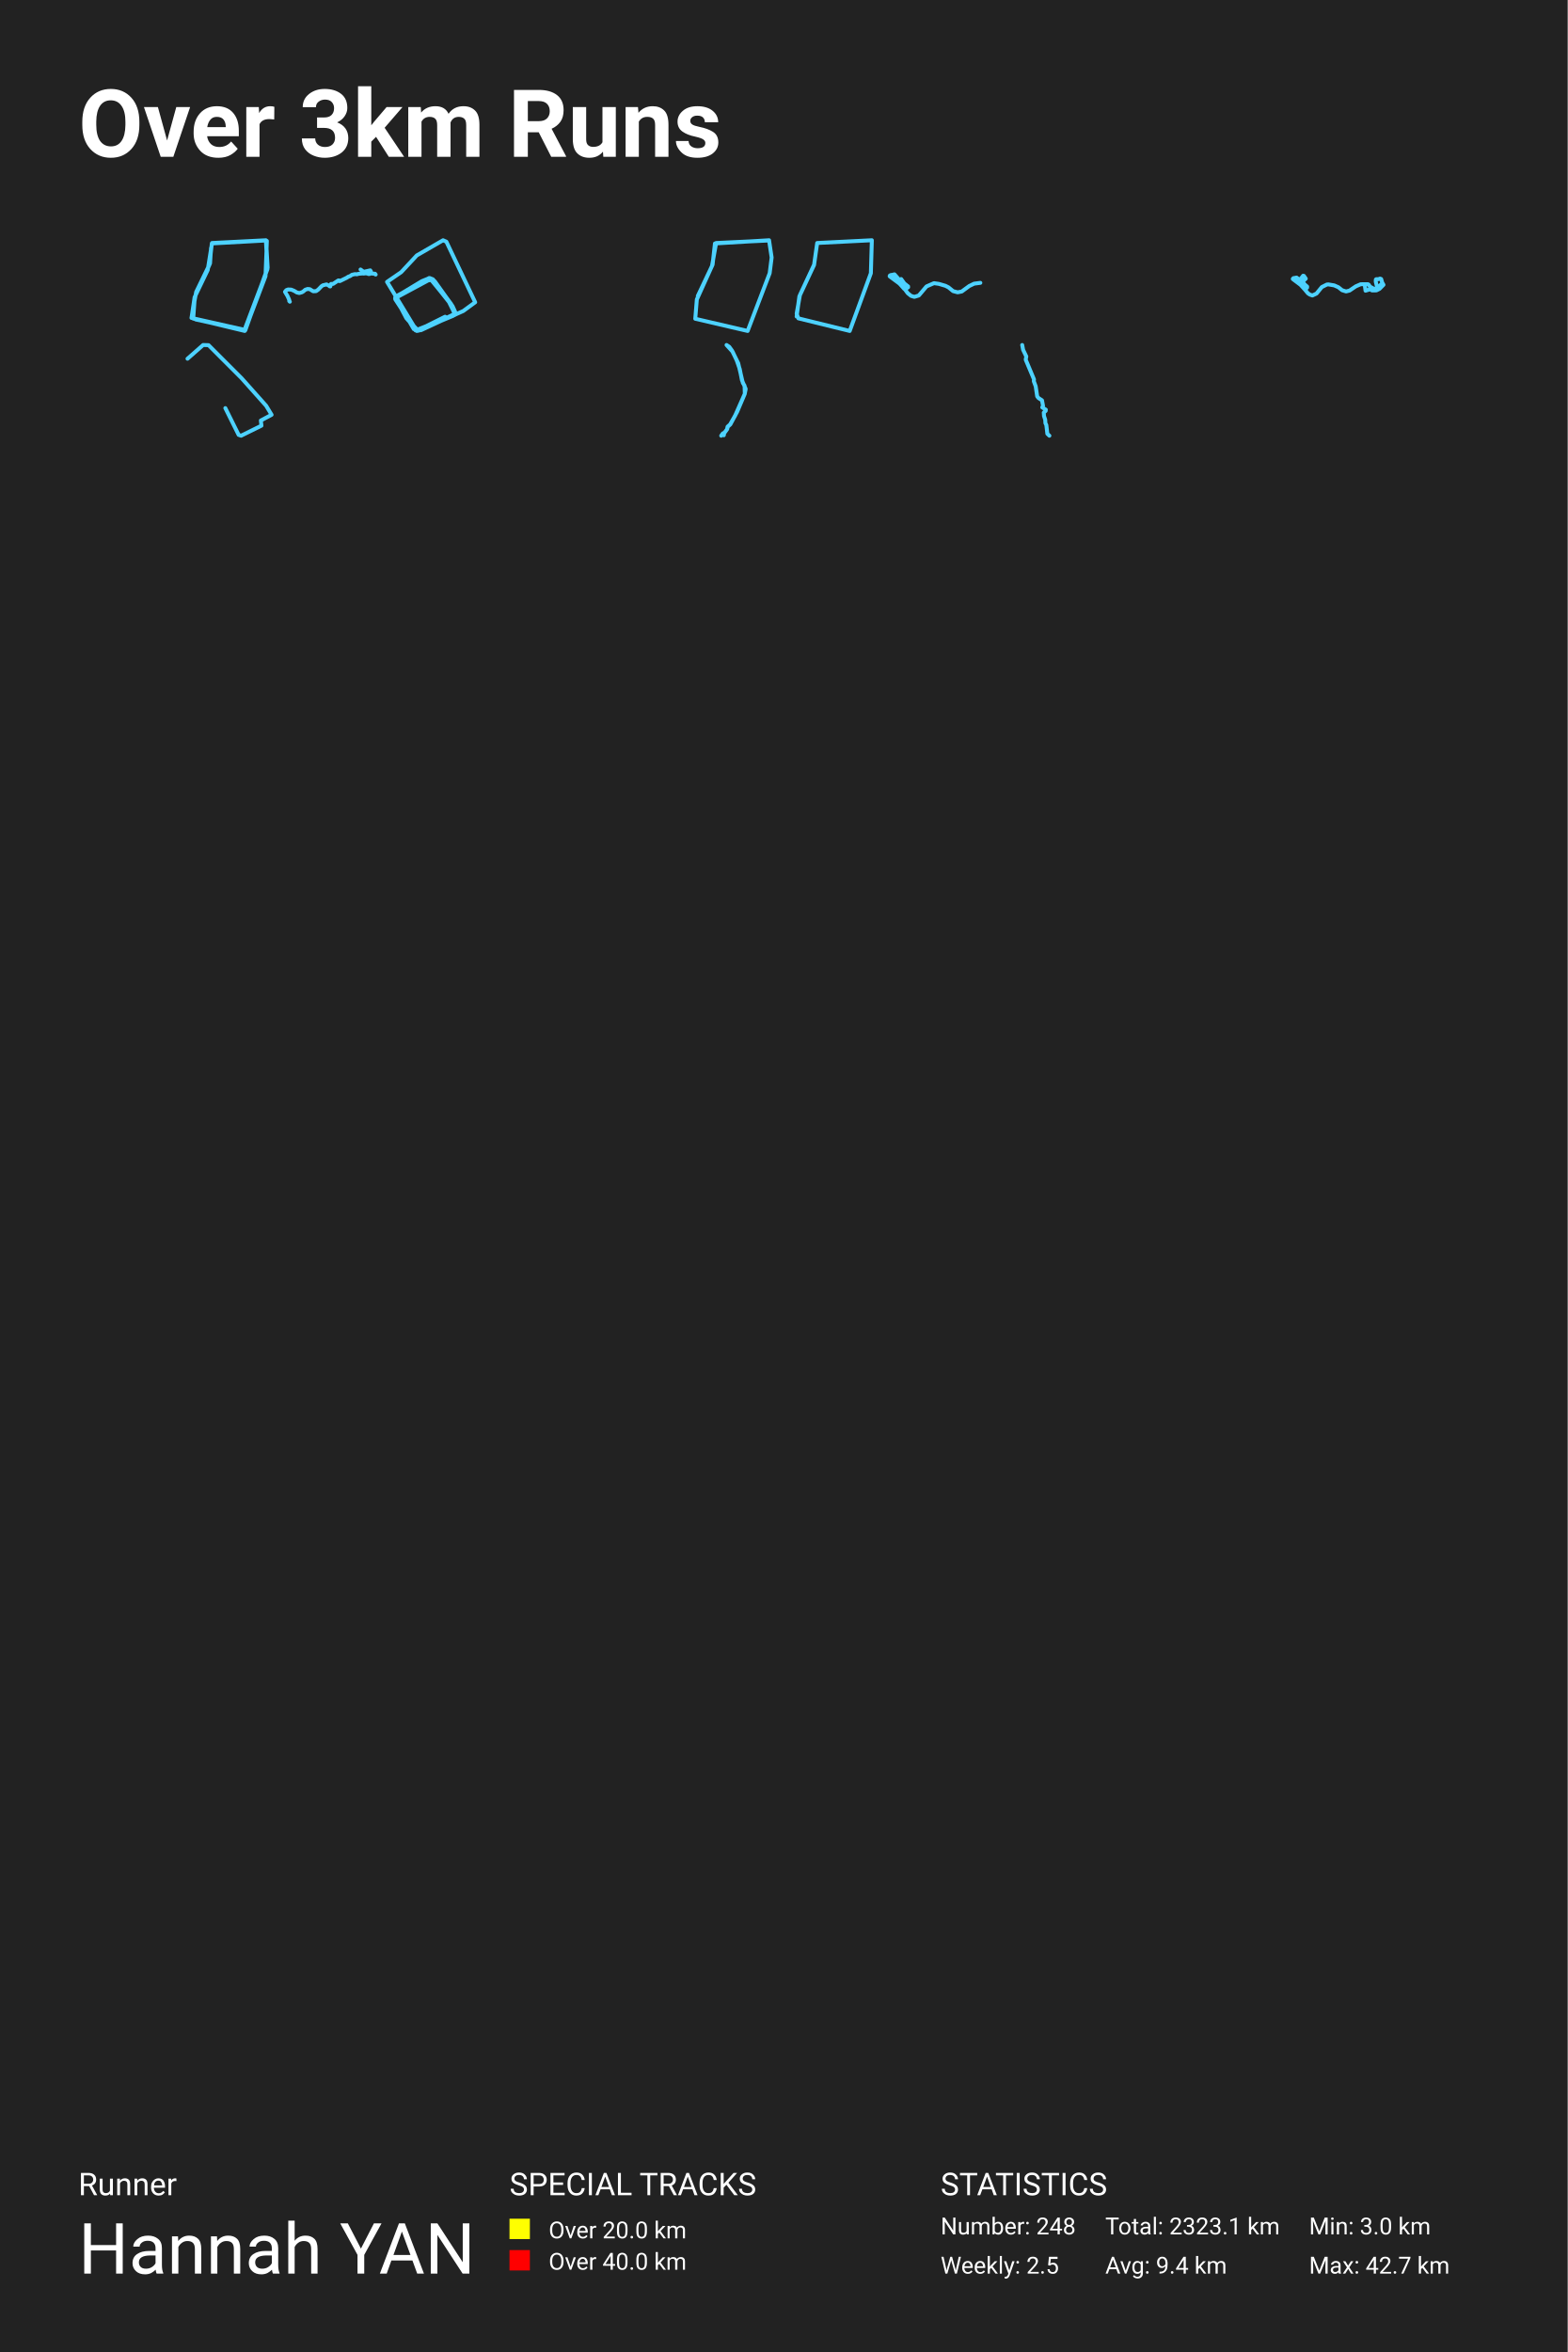
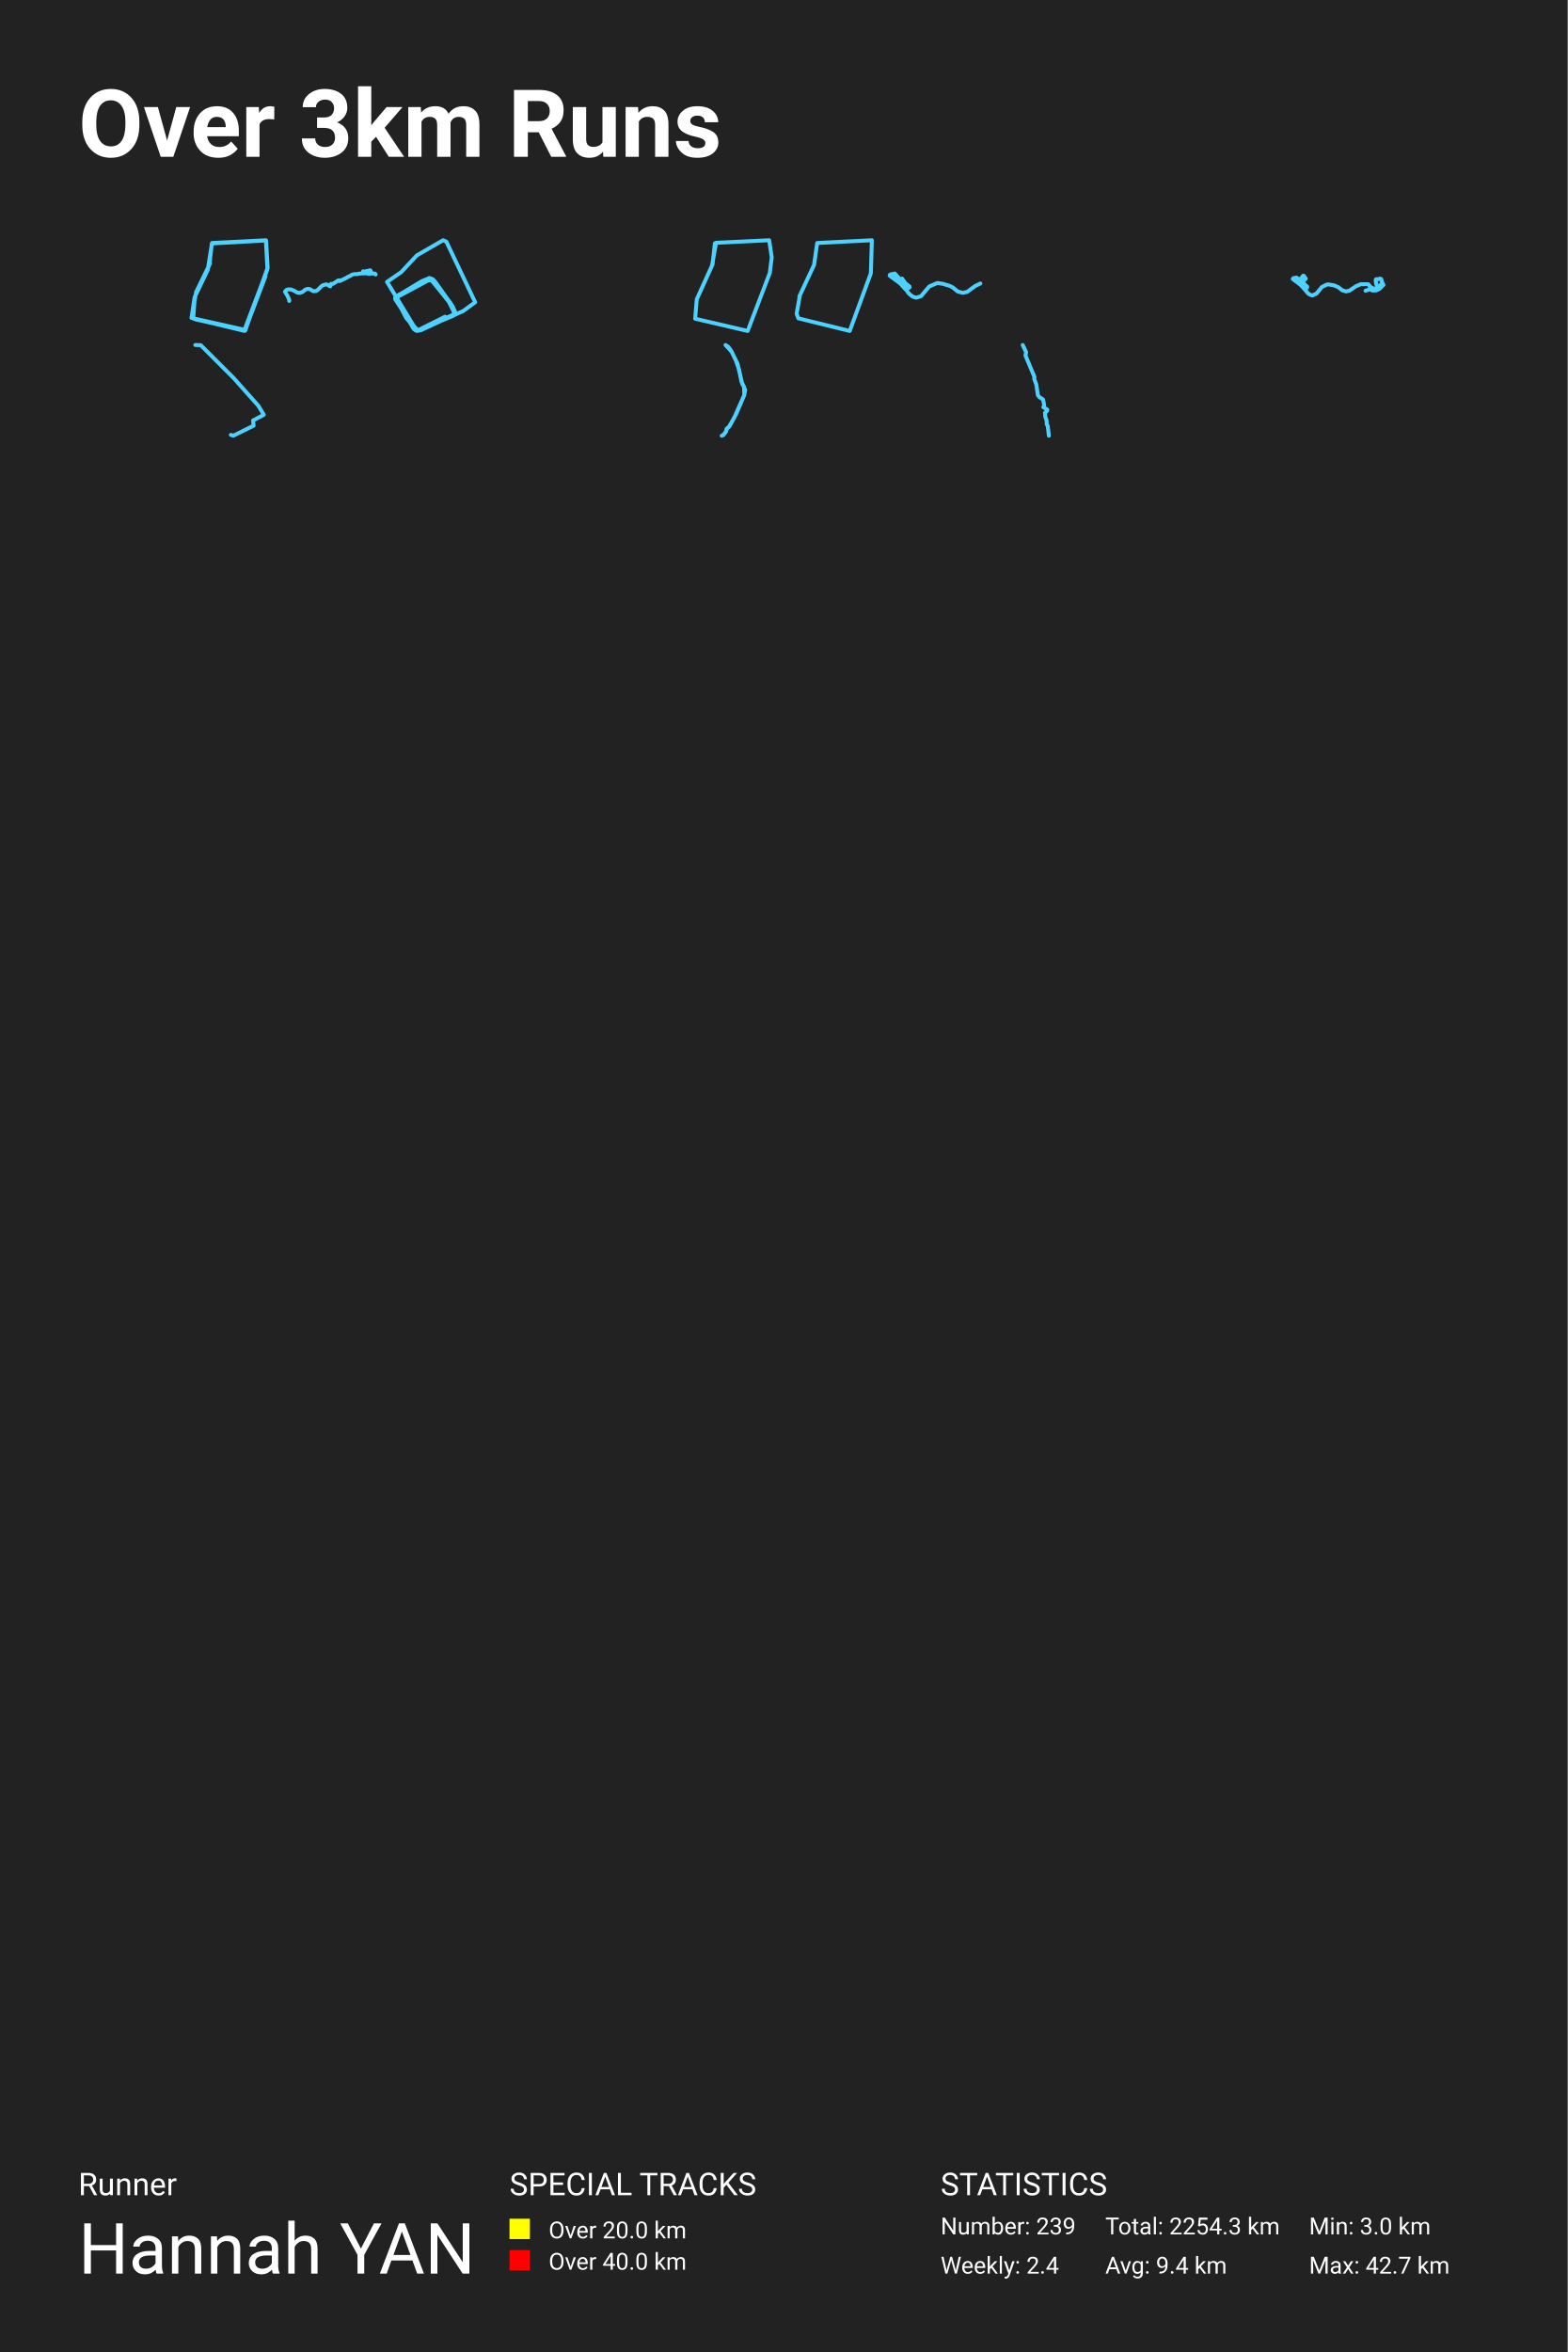
<svg xmlns="http://www.w3.org/2000/svg" baseProfile="full" height="300mm" version="1.1" viewBox="0,0,200,300" width="200mm">
  <defs />
  <rect fill="#222222" height="300" width="200" x="0" y="0" />
  <text fill="#FFFFFF" style="font-size:12px; font-family:-apple-system, BlinkMacSystemFont, 'Segoe UI', Roboto, 'Helvetica Neue', Arial, sans-serif; font-weight:bold;" x="10" y="20">Over 3km Runs</text>
  <text fill="#FFFFFF" style="font-size:4px; font-family:-apple-system, BlinkMacSystemFont, 'Segoe UI', Roboto, 'Helvetica Neue', Arial, sans-serif;" x="10" y="280">Runner</text>
  <text fill="#FFFFFF" style="font-size:9px; font-family:-apple-system, BlinkMacSystemFont, 'Segoe UI', Roboto, 'Helvetica Neue', Arial, sans-serif;" x="10" y="290">Hannah YAN</text>
  <text fill="#FFFFFF" style="font-size:4px; font-family:-apple-system, BlinkMacSystemFont, 'Segoe UI', Roboto, 'Helvetica Neue', Arial, sans-serif;" x="65" y="280">SPECIAL TRACKS</text>
  <rect fill="yellow" height="2.6" width="2.6" x="65" y="283" />
  <text fill="#FFFFFF" style="font-size:3px; font-family:-apple-system, BlinkMacSystemFont, 'Segoe UI', Roboto, 'Helvetica Neue', Arial, sans-serif;" x="70" y="285.5">Over 20.0 km</text>
  <rect fill="red" height="2.6" width="2.6" x="65" y="287" />
  <text fill="#FFFFFF" style="font-size:3px; font-family:-apple-system, BlinkMacSystemFont, 'Segoe UI', Roboto, 'Helvetica Neue', Arial, sans-serif;" x="70" y="289.5">Over 40.0 km</text>
  <text fill="#FFFFFF" style="font-size:4px; font-family:-apple-system, BlinkMacSystemFont, 'Segoe UI', Roboto, 'Helvetica Neue', Arial, sans-serif;" x="120" y="280">STATISTICS</text>
-   <text fill="#FFFFFF" style="font-size:3px; font-family:-apple-system, BlinkMacSystemFont, 'Segoe UI', Roboto, 'Helvetica Neue', Arial, sans-serif;" x="120" y="285">Number: 248</text>
-   <text fill="#FFFFFF" style="font-size:3px; font-family:-apple-system, BlinkMacSystemFont, 'Segoe UI', Roboto, 'Helvetica Neue', Arial, sans-serif;" x="120" y="290">Weekly: 2.5</text>
-   <text fill="#FFFFFF" style="font-size:3px; font-family:-apple-system, BlinkMacSystemFont, 'Segoe UI', Roboto, 'Helvetica Neue', Arial, sans-serif;" x="141" y="285">Total: 2323.1 km</text>
+   <text fill="#FFFFFF" style="font-size:3px; font-family:-apple-system, BlinkMacSystemFont, 'Segoe UI', Roboto, 'Helvetica Neue', Arial, sans-serif;" x="120" y="285">Number: 239</text>
+   <text fill="#FFFFFF" style="font-size:3px; font-family:-apple-system, BlinkMacSystemFont, 'Segoe UI', Roboto, 'Helvetica Neue', Arial, sans-serif;" x="120" y="290">Weekly: 2.4</text>
+   <text fill="#FFFFFF" style="font-size:3px; font-family:-apple-system, BlinkMacSystemFont, 'Segoe UI', Roboto, 'Helvetica Neue', Arial, sans-serif;" x="141" y="285">Total: 2254.3 km</text>
  <text fill="#FFFFFF" style="font-size:3px; font-family:-apple-system, BlinkMacSystemFont, 'Segoe UI', Roboto, 'Helvetica Neue', Arial, sans-serif;" x="141" y="290">Avg: 9.4 km</text>
  <text fill="#FFFFFF" style="font-size:3px; font-family:-apple-system, BlinkMacSystemFont, 'Segoe UI', Roboto, 'Helvetica Neue', Arial, sans-serif;" x="167" y="285">Min: 3.0 km</text>
  <text fill="#FFFFFF" style="font-size:3px; font-family:-apple-system, BlinkMacSystemFont, 'Segoe UI', Roboto, 'Helvetica Neue', Arial, sans-serif;" x="167" y="290">Max: 42.7 km</text>
-   <polyline fill="none" opacity="1" points="26.924,31.636 26.799,33.594 25.025,37.247 24.425,40.549 31.197,42.068 34.121,34.325 33.921,30.643 27.049,30.994 26.499,34.442 24.825,37.919 24.45,40.432 24.975,40.753 31.297,42.127 34.146,34.149 33.946,30.672 27.024,31.052 26.724,33.77 24.85,37.89 24.65,40.636 31.222,42.214 33.871,35.231 34.046,30.731" stroke="#4dd2ff" stroke-dasharray="none" stroke-linecap="round" stroke-linejoin="round" stroke-width="0.5" />
-   <polyline fill="none" opacity="1" points="36.979,38.483 36.897,38.396 36.907,38.293 36.872,38.19 36.672,37.744 36.357,37.222 36.527,37.007 36.76,36.922 37.15,36.94 37.527,37.096 37.878,37.306 38.191,37.377 38.533,37.274 38.7,37.171 38.942,36.959 39.24,36.858 39.522,36.885 39.954,37.153 40.33,37.135 40.602,36.938 41.036,36.492 41.208,36.386 41.651,36.279 41.952,36.416 42.046,36.517 42.136,36.535 42.232,36.217 42.494,36.212 43.15,35.775 43.248,35.766 43.316,35.855 43.365,35.853 44.259,35.413 44.416,35.301 44.653,35.219 44.901,35.05 45.279,34.965 45.545,34.985 45.758,34.921 46.261,34.88 46.418,34.896 46.553,34.866 46.895,34.882 46.985,34.947 47.156,34.947 47.205,34.873 47.852,34.917 47.874,34.99 47.929,35.017 47.874,34.999 47.844,34.914 47.336,34.887 47.328,34.624 47.236,34.484 46.451,34.658 46.324,34.615 45.997,34.374" stroke="#4dd2ff" stroke-dasharray="none" stroke-linecap="round" stroke-linejoin="round" stroke-width="0.5" />
-   <polyline fill="none" opacity="1" points="58.12,40.113 53.011,42.143 50.427,38.176 50.568,37.775 54.808,35.484 55.475,35.885 57.736,39.05 58.059,39.758 57.817,40.278 53.173,42.214 49.377,35.956 51.194,34.705 53.173,32.579 56.524,30.643 56.948,30.832 60.623,38.554 59.109,39.664 57.009,40.608 56.787,40.396 53.193,42.191 50.447,37.987 54.122,35.838 55.252,35.673 57.635,38.908 58.12,40.065 53.698,42.12 53.052,42.143 50.487,37.869 53.819,35.862 54.808,35.46 55.232,35.626 57.554,38.767 58.099,39.995 53.677,42.12 52.789,41.978 50.427,37.916 54.748,35.46 55.273,35.673 57.11,38.176 58.079,40.136 53.354,42.191 52.789,41.907 50.406,38.034 54.929,35.602 57.453,38.696 58.039,40.16 53.253,42.167 51.84,40.585 50.447,37.94 54.909,35.531 57.736,39.097 58.079,40.113 53.334,42.143 52.042,40.821 50.487,37.893 54.909,35.508" stroke="#4dd2ff" stroke-dasharray="none" stroke-linecap="round" stroke-linejoin="round" stroke-width="0.5" />
-   <polyline fill="none" opacity="1" points="98.118,30.643 91.21,31.054 90.909,33.756 88.9,38.191 88.699,40.658 95.38,42.214 98.193,34.843 98.444,32.846 98.118,30.672 91.361,30.995 90.834,33.932 89.025,37.75" stroke="#4dd2ff" stroke-dasharray="none" stroke-linecap="round" stroke-linejoin="round" stroke-width="0.5" />
-   <polyline fill="none" opacity="1" points="103.83,33.828 102.055,37.627 101.631,40.023 101.855,40.607 108.403,42.214 111.102,34.851 111.227,30.643 104.254,30.994 103.855,33.799 101.98,37.802 101.631,40.373" stroke="#4dd2ff" stroke-dasharray="none" stroke-linecap="round" stroke-linejoin="round" stroke-width="0.5" />
-   <polyline fill="none" opacity="1" points="113.648,35.097 114.116,35.008 114.962,35.944 115.821,36.513 115.857,36.639 115.543,36.839 115.399,36.844 114.742,36.139 113.531,35.266 113.522,35.15 114.121,35.003 114.926,35.908 115.821,36.518 115.839,36.639 115.498,36.865 115.394,36.844 114.661,36.066 113.5,35.208 113.612,35.108 114.112,34.992 114.926,35.918 115.853,36.529 115.848,36.623 115.633,36.786 115.403,36.86 114.868,36.26 113.545,35.26 113.513,35.166 114.098,35.008 114.94,35.918 115.781,36.471 115.844,36.623 115.493,36.871 115.399,36.86 114.845,36.239 113.527,35.266 113.513,35.166 113.648,35.081 114.125,35.024 114.935,35.929 115.83,36.534 115.844,36.618 115.727,36.713 115.498,36.865 115.376,36.86 114.728,36.144 114.859,35.95 115.039,35.987 115.817,36.513 115.799,36.671 115.507,36.871 115.363,36.855 114.782,36.192 113.522,35.255 113.59,35.113 114.116,35.008 114.953,35.939 115.826,36.518 115.817,36.655 115.493,36.876 115.39,36.871 114.692,36.092 113.504,35.218 113.63,35.092 114.121,35.008 114.926,35.918 115.826,36.513 115.808,36.65 115.502,36.86 115.367,36.839 115.12,36.508 114.719,36.155 114.868,35.955 115.138,36.034 115.835,36.55 115.696,36.729 115.408,36.865 114.674,36.081 113.513,35.239 113.635,35.097 114.098,35.003 114.998,35.987 114.967,35.592 115.408,36.202 115.817,36.544 115.408,36.865 114.683,36.097 113.504,35.25 113.603,35.097 114.143,35.024 114.877,35.892 115.538,36.276 115.83,36.539 115.835,36.629 115.511,36.86 115.48,36.955 115.808,37.397 116.231,37.739 116.649,37.865 117.221,37.691 118.201,36.534 119.155,36.118 119.776,36.208 120.617,36.455 121.009,36.655 121.594,37.134 122.174,37.286 122.7,37.181 123.654,36.481 124.275,36.181 125.071,36.076" stroke="#4dd2ff" stroke-dasharray="none" stroke-linecap="round" stroke-linejoin="round" stroke-width="0.5" />
-   <polyline fill="none" opacity="1" points="174.138,36.557 174.209,37.078 174.803,36.896 175.036,37.049 175.595,37.041 175.994,36.842 176.5,36.329 176.383,36.123 175.818,36.644 175.687,36.623 175.514,35.924 175.524,35.664 175.563,35.614 175.86,35.606 176.058,35.535 176.203,35.585 176.355,36.106 175.92,36.557 175.56,36.805 175.372,36.842 175.203,36.797 174.754,36.544 174.633,36.321 174.51,36.247 173.587,36.255 172.968,36.524 172.166,37.065 171.724,37.173 171.225,37.02 170.748,36.639 170.218,36.404 169.475,36.276 169.277,36.292 168.634,36.615 167.958,37.442 167.428,37.69 167.103,37.574 166.866,37.413 166.056,36.437 164.939,35.597 164.996,35.49 165.424,35.411 166.042,36.114 166.749,36.598 166.753,36.689 166.481,36.879 166.396,36.846 165.968,36.358 164.929,35.577 165.013,35.486 165.395,35.407 165.834,35.693 166.251,35.167 166.339,35.184 166.587,35.544 166.102,35.97 166.042,36.102 166.208,36.226 166.124,35.821 166.162,35.833 166.428,36.263 166.763,36.557 166.728,36.689 166.491,36.863 166.371,36.826 165.858,36.267 164.943,35.597 165.013,35.478 165.424,35.42 166.046,36.118 166.753,36.594 166.76,36.656 166.65,36.751 166.378,36.846 166.226,36.615 165.858,36.259 164.936,35.585 164.996,35.494 165.395,35.415 165.975,36.052 166.746,36.594 166.753,36.668 166.474,36.867 166.378,36.838 166.18,36.561 165.89,36.288" stroke="#4dd2ff" stroke-dasharray="none" stroke-linecap="round" stroke-linejoin="round" stroke-width="0.5" />
-   <polyline fill="none" opacity="1" points="28.747,52.053 30.446,55.469 30.757,55.576 33.352,54.295 33.279,53.633 34.649,52.907 33.955,51.754 30.812,48.231 26.608,44.026 25.914,44.004 23.922,45.755" stroke="#4dd2ff" stroke-dasharray="none" stroke-linecap="round" stroke-linejoin="round" stroke-width="0.5" />
-   <polyline fill="none" opacity="1" points="92.008,55.576 92.213,55.287 92.459,55.161 92.748,54.774 92.82,54.423 93.139,54.142 93.788,53.01 95.008,50.254 95.135,49.607 94.654,48.497 94.377,47.077 93.986,45.959 93.463,44.855 92.688,44.004 93.036,44.236 93.391,44.728 94.179,46.331 94.768,48.841 94.99,49.193 95.02,50.226 94.04,52.525 93.175,54.135 92.808,54.472 92.79,54.704 92.399,55.224 92.339,55.519" stroke="#4dd2ff" stroke-dasharray="none" stroke-linecap="round" stroke-linejoin="round" stroke-width="0.5" />
-   <polyline fill="none" opacity="1" points="130.408,44.004 130.527,44.625 130.933,45.471 130.855,45.872 131.917,48.397 131.885,48.616 132.13,49.273 132.322,50.563 132.489,50.77 132.936,51.062 133.066,51.767 132.962,51.962 133.425,52.254 133.405,52.406 133.16,52.625 133.191,53.069 133.347,53.544 133.368,53.97 133.488,54.213 133.618,55.332 133.878,55.576" stroke="#4dd2ff" stroke-dasharray="none" stroke-linecap="round" stroke-linejoin="round" stroke-width="0.5" />
+   <polyline fill="none" opacity="1" points="26.799,33.594 25.025,37.247 24.425,40.549 31.197,42.068 34.121,34.325 33.921,30.643 27.049,30.994 26.499,34.442 24.825,37.919 24.45,40.432 24.975,40.753 31.297,42.127 34.146,34.149 33.946,30.672 27.024,31.052 26.724,33.77 24.85,37.89 24.65,40.636 31.222,42.214 33.871,35.231" stroke="#4dd2ff" stroke-dasharray="none" stroke-linecap="round" stroke-linejoin="round" stroke-width="0.5" />
+   <polyline fill="none" opacity="1" points="36.897,38.384 36.907,38.281 36.872,38.178 36.672,37.732 36.357,37.21 36.527,36.995 36.76,36.91 37.15,36.929 37.527,37.084 37.878,37.295 38.191,37.366 38.533,37.263 38.7,37.16 38.942,36.947 39.24,36.846 39.522,36.874 39.954,37.142 40.33,37.123 40.602,36.926 41.036,36.48 41.208,36.375 41.651,36.267 41.952,36.405 42.046,36.505 42.136,36.524 42.232,36.205 42.494,36.201 43.15,35.764 43.248,35.755 43.316,35.844 43.365,35.842 44.259,35.402 44.416,35.29 44.653,35.207 44.901,35.038 45.279,34.953 45.545,34.974 45.758,34.91 46.261,34.869 46.418,34.885 46.553,34.855 46.895,34.871 46.985,34.935 47.156,34.935 47.205,34.862 47.852,34.905 47.874,34.979 47.929,35.006 47.874,34.988 47.844,34.903 47.336,34.876 47.328,34.612 47.236,34.473 46.451,34.647 46.324,34.603" stroke="#4dd2ff" stroke-dasharray="none" stroke-linecap="round" stroke-linejoin="round" stroke-width="0.5" />
+   <polyline fill="none" opacity="1" points="53.011,42.143 50.427,38.176 50.568,37.775 54.808,35.484 55.475,35.885 57.736,39.05 58.059,39.758 57.817,40.278 53.173,42.214 49.377,35.956 51.194,34.705 53.173,32.579 56.524,30.643 56.948,30.832 60.623,38.554 59.109,39.664 57.009,40.608 56.787,40.396 53.193,42.191 50.447,37.987 54.122,35.838 55.252,35.673 57.635,38.908 58.12,40.065 53.698,42.12 53.052,42.143 50.487,37.869 53.819,35.862 54.808,35.46 55.232,35.626 57.554,38.767 58.099,39.995 53.677,42.12 52.789,41.978 50.427,37.916 54.748,35.46 55.273,35.673 57.11,38.176 58.079,40.136 53.354,42.191 52.789,41.907 50.406,38.034 54.929,35.602 57.453,38.696 58.039,40.16 53.253,42.167 51.84,40.585 50.447,37.94 54.909,35.531 57.736,39.097 58.079,40.113 53.334,42.143 52.042,40.821 50.487,37.893" stroke="#4dd2ff" stroke-dasharray="none" stroke-linecap="round" stroke-linejoin="round" stroke-width="0.5" />
+   <polyline fill="none" opacity="1" points="91.204,31.026 90.902,33.735 88.888,38.181 88.686,40.654 95.384,42.214 98.205,34.824 98.456,32.822 98.129,30.643 91.356,30.967 90.827,33.911" stroke="#4dd2ff" stroke-dasharray="none" stroke-linecap="round" stroke-linejoin="round" stroke-width="0.5" />
+   <polyline fill="none" opacity="1" points="102.055,37.627 101.631,40.023 101.855,40.607 108.403,42.214 111.102,34.851 111.227,30.643 104.254,30.994 103.855,33.799 101.98,37.802" stroke="#4dd2ff" stroke-dasharray="none" stroke-linecap="round" stroke-linejoin="round" stroke-width="0.5" />
+   <polyline fill="none" opacity="1" points="114.162,34.903 115.07,35.909 115.993,36.519 116.032,36.655 115.693,36.869 115.539,36.875 114.833,36.118 113.534,35.18 113.524,35.055 114.167,34.897 115.032,35.869 115.993,36.525 116.012,36.655 115.645,36.898 115.534,36.875 114.747,36.039 113.5,35.118 113.621,35.01 114.157,34.886 115.032,35.88 116.027,36.536 116.022,36.638 115.79,36.813 115.544,36.892 114.969,36.248 113.548,35.174 113.514,35.072 114.143,34.903 115.046,35.88 115.95,36.474 116.017,36.638 115.64,36.903 115.539,36.892 114.945,36.225 113.529,35.18 113.514,35.072 113.659,34.982 114.172,34.92 115.041,35.892 116.003,36.542 116.017,36.632 115.892,36.734 115.645,36.898 115.515,36.892 114.819,36.123 114.959,35.914 115.152,35.954 115.988,36.519 115.969,36.689 115.655,36.903 115.5,36.886 114.877,36.174 113.524,35.168 113.597,35.016 114.162,34.903 115.061,35.903 115.998,36.525 115.988,36.672 115.64,36.909 115.529,36.903 114.78,36.067 113.505,35.129 113.64,34.993 114.167,34.903 115.032,35.88 115.998,36.519 115.979,36.666 115.65,36.892 115.505,36.869 115.239,36.513 114.809,36.135 114.969,35.92 115.259,36.005 116.008,36.559 115.858,36.751 115.549,36.898 114.761,36.056 113.514,35.151 113.645,34.999 114.143,34.897 115.109,35.954 115.075,35.53 115.549,36.186 115.988,36.553 115.549,36.898 114.771,36.073 113.505,35.163 113.611,34.999 114.191,34.92 114.978,35.852 115.689,36.265 116.003,36.547 116.008,36.643 115.66,36.892 115.626,36.994 115.979,37.468 116.433,37.836 116.882,37.971 117.496,37.785 118.549,36.542 119.573,36.095 120.24,36.191 121.143,36.457 121.564,36.672 122.192,37.186 122.815,37.35 123.38,37.237 124.405,36.485 125.071,36.163" stroke="#4dd2ff" stroke-dasharray="none" stroke-linecap="round" stroke-linejoin="round" stroke-width="0.5" />
+   <polyline fill="none" opacity="1" points="174.209,37.078 174.803,36.896 175.036,37.049 175.595,37.041 175.994,36.842 176.5,36.329 176.383,36.123 175.818,36.644 175.687,36.623 175.514,35.924 175.524,35.664 175.563,35.614 175.86,35.606 176.058,35.535 176.203,35.585 176.355,36.106 175.92,36.557 175.56,36.805 175.372,36.842 175.203,36.797 174.754,36.544 174.633,36.321 174.51,36.247 173.587,36.255 172.968,36.524 172.166,37.065 171.724,37.173 171.225,37.02 170.748,36.639 170.218,36.404 169.475,36.276 169.277,36.292 168.634,36.615 167.958,37.442 167.428,37.69 167.103,37.574 166.866,37.413 166.056,36.437 164.939,35.597 164.996,35.49 165.424,35.411 166.042,36.114 166.749,36.598 166.753,36.689 166.481,36.879 166.396,36.846 165.968,36.358 164.929,35.577 165.013,35.486 165.395,35.407 165.834,35.693 166.251,35.167 166.339,35.184 166.587,35.544 166.102,35.97 166.042,36.102 166.208,36.226 166.124,35.821 166.162,35.833 166.428,36.263 166.763,36.557 166.728,36.689 166.491,36.863 166.371,36.826 165.858,36.267 164.943,35.597 165.013,35.478 165.424,35.42 166.046,36.118 166.753,36.594 166.76,36.656 166.65,36.751 166.378,36.846 166.226,36.615 165.858,36.259 164.936,35.585 164.996,35.494 165.395,35.415 165.975,36.052 166.746,36.594 166.753,36.668 166.474,36.867 166.378,36.838 166.18,36.561" stroke="#4dd2ff" stroke-dasharray="none" stroke-linecap="round" stroke-linejoin="round" stroke-width="0.5" />
+   <polyline fill="none" opacity="1" points="29.45,55.469 29.761,55.576 32.356,54.295 32.283,53.633 33.653,52.907 32.959,51.754 29.816,48.231 25.612,44.026 24.918,44.004" stroke="#4dd2ff" stroke-dasharray="none" stroke-linecap="round" stroke-linejoin="round" stroke-width="0.5" />
+   <polyline fill="none" opacity="1" points="92.073,55.576 92.326,55.446 92.622,55.049 92.696,54.689 93.023,54.401 93.689,53.24 94.94,50.414 95.07,49.751 94.576,48.611 94.293,47.155 93.892,46.009 93.356,44.877 92.56,44.004 92.918,44.242 93.282,44.747 94.089,46.391 94.694,48.965 94.922,49.325 94.953,50.385 93.948,52.742 93.06,54.393 92.684,54.739 92.665,54.977 92.264,55.511" stroke="#4dd2ff" stroke-dasharray="none" stroke-linecap="round" stroke-linejoin="round" stroke-width="0.5" />
+   <polyline fill="none" opacity="1" points="130.473,44.004 130.911,44.918 130.827,45.352 131.974,48.081 131.94,48.317 132.205,49.028 132.413,50.421 132.593,50.645 133.076,50.96 133.217,51.723 133.104,51.933 133.605,52.249 133.582,52.413 133.318,52.65 133.352,53.13 133.52,53.643 133.543,54.103 133.672,54.366 133.813,55.576" stroke="#4dd2ff" stroke-dasharray="none" stroke-linecap="round" stroke-linejoin="round" stroke-width="0.5" />
</svg>
